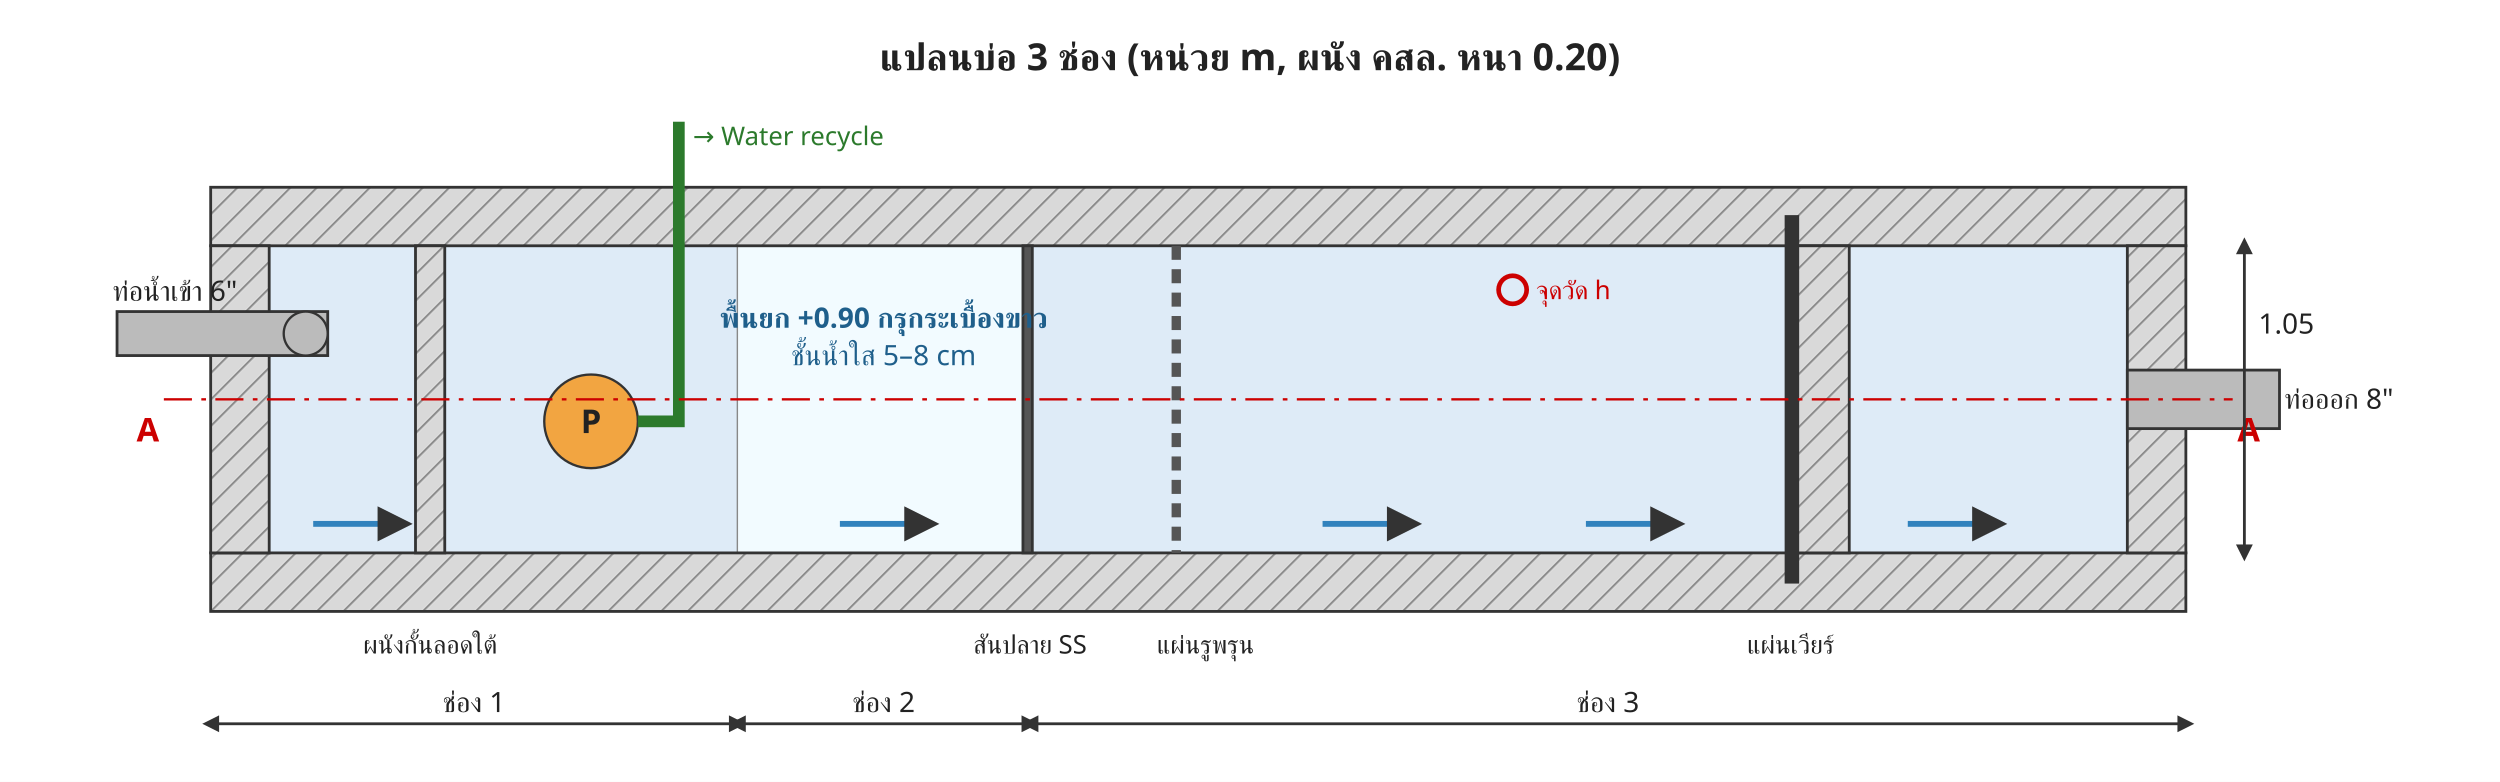
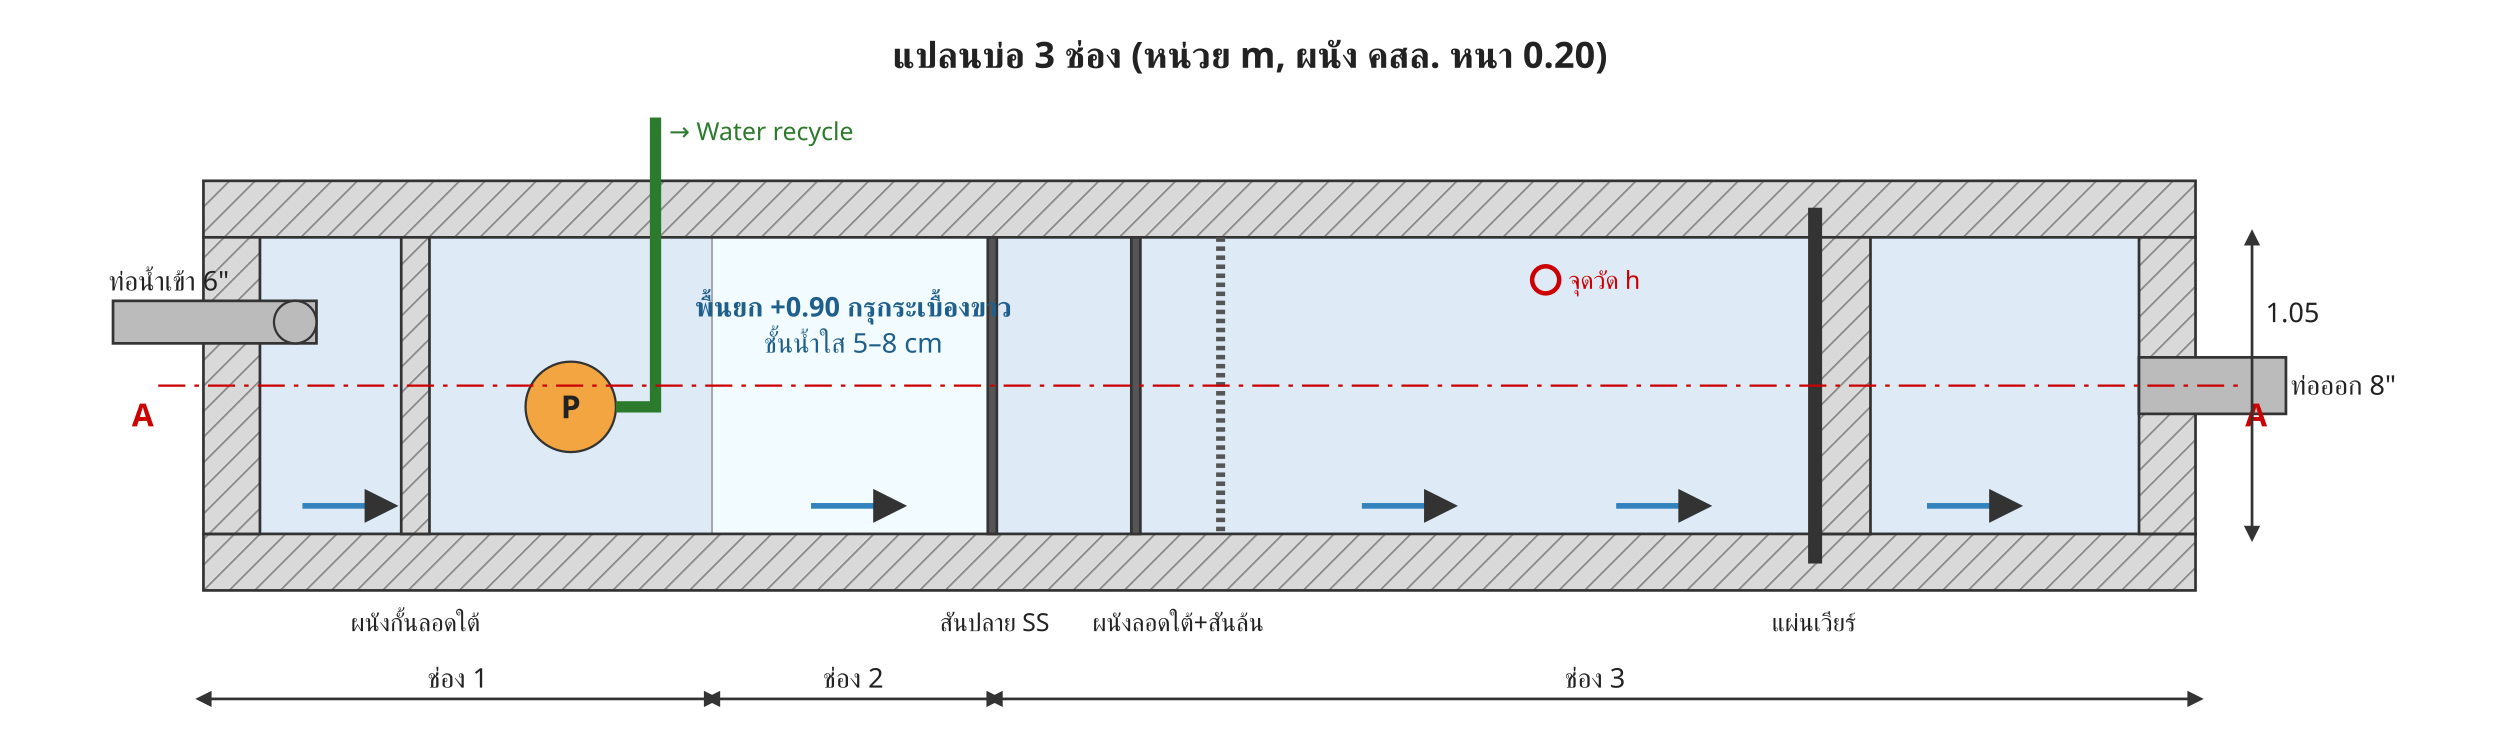
- <svg xmlns="http://www.w3.org/2000/svg" viewBox="0 0 1068 334" width="1068" height="334" font-family="Sarabun, Tahoma, sans-serif">
+ <svg xmlns="http://www.w3.org/2000/svg" viewBox="0 0 1106 334" width="1106" height="334" font-family="Sarabun, Tahoma, sans-serif">
  <defs>
    <pattern id="rc" width="8" height="8" patternUnits="userSpaceOnUse" patternTransform="rotate(45)">
      <rect width="8" height="8" fill="#d9d9d9" />
      <line x1="0" y1="0" x2="0" y2="8" stroke="#888" stroke-width="1.5" />
    </pattern>
    <marker id="a" viewBox="0 0 10 10" refX="5" refY="5" markerWidth="6" markerHeight="6" orient="auto-start-reverse">
      <path d="M0,0 L10,5 L0,10 z" fill="#333" />
    </marker>
  </defs>
-   <rect width="1068" height="334" fill="white" />
-   <text x="534.0" y="30.0" font-size="16" text-anchor="middle" fill="#222" font-weight="bold">แปลนบ่อ 3 ช่อง (หน่วย m, ผนัง คสล. หนา 0.20)</text>
+   <rect width="1106" height="334" fill="white" />
+   <text x="553.0" y="30.0" font-size="16" text-anchor="middle" fill="#222" font-weight="bold">แปลนบ่อ 3 ช่อง (หน่วย m, ผนัง คสล. หนา 0.20)</text>
  <rect x="115.0" y="105.0" width="200.0" height="131.2" fill="#deebf7" stroke="none" stroke-width="1.2" />
  <rect x="315.0" y="105.0" width="125.0" height="131.2" fill="#f2fbff" stroke="#888" stroke-width="0.6" />
-   <rect x="440.0" y="105.0" width="468.8" height="131.2" fill="#deebf7" stroke="none" stroke-width="1.2" />
-   <rect x="90.0" y="80.0" width="843.8" height="25.0" fill="url(#rc)" stroke="#333" stroke-width="1.2" />
-   <rect x="90.0" y="236.2" width="843.8" height="25.0" fill="url(#rc)" stroke="#333" stroke-width="1.2" />
+   <rect x="440.0" y="105.0" width="506.3" height="131.2" fill="#deebf7" stroke="none" stroke-width="1.2" />
+   <rect x="90.0" y="80.0" width="881.3" height="25.0" fill="url(#rc)" stroke="#333" stroke-width="1.2" />
+   <rect x="90.0" y="236.2" width="881.3" height="25.0" fill="url(#rc)" stroke="#333" stroke-width="1.2" />
  <rect x="90.0" y="105.0" width="25.0" height="131.2" fill="url(#rc)" stroke="#333" stroke-width="1.2" />
-   <rect x="908.8" y="105.0" width="25.0" height="131.2" fill="url(#rc)" stroke="#333" stroke-width="1.2" />
+   <rect x="946.3" y="105.0" width="25.0" height="131.2" fill="url(#rc)" stroke="#333" stroke-width="1.2" />
  <rect x="50.0" y="133.1" width="90.0" height="18.8" fill="#bbb" stroke="#333" stroke-width="1.2" />
  <circle cx="130.6" cy="142.5" r="9.4" fill="#bbb" stroke="#333" />
  <text x="48.0" y="128.5" font-size="12" text-anchor="start" fill="#222" font-weight="normal">ท่อน้ำเข้า 6"</text>
  <rect x="177.5" y="105.0" width="12.5" height="131.2" fill="url(#rc)" stroke="#333" stroke-width="1.2" />
  <circle cx="252.5" cy="180.0" r="20.0" fill="#f2a541" stroke="#333" />
  <text x="252.5" y="185.0" font-size="14" text-anchor="middle" fill="#222" font-weight="bold">P</text>
  <path d="M272.5,180.0 H290.0 V52.0" fill="none" stroke="#2c7a2c" stroke-width="5" />
  <text x="296.0" y="62.0" font-size="11" text-anchor="start" fill="#2c7a2c" font-weight="normal">→ Water recycle</text>
  <rect x="437.0" y="105.0" width="4.0" height="131.2" fill="#555" stroke="#333" stroke-width="1.2" />
-   <line x1="502.5" y1="105.0" x2="502.5" y2="236.2" stroke="#555" stroke-width="4" stroke-dasharray="6 4" />
-   <rect x="765.0" y="105.0" width="25.0" height="131.2" fill="url(#rc)" stroke="#333" stroke-width="1.2" />
-   <rect x="763.0" y="92.5" width="5.0" height="156.2" fill="#333" stroke="#333" stroke-width="1.2" />
-   <circle cx="646.2" cy="123.8" r="6" fill="none" stroke="#c00" stroke-width="2" />
-   <text x="656.2" y="127.8" font-size="11" text-anchor="start" fill="#c00" font-weight="normal">จุดวัด h</text>
-   <rect x="908.8" y="158.1" width="65.0" height="25.0" fill="#bbb" stroke="#333" stroke-width="1.2" />
-   <text x="975.8" y="174.6" font-size="12" text-anchor="start" fill="#222" font-weight="normal">ท่อออก 8"</text>
+   <rect x="500.5" y="105.0" width="4.0" height="131.2" fill="#555" stroke="#333" stroke-width="1.2" />
+   <line x1="540.0" y1="105.0" x2="540.0" y2="236.2" stroke="#555" stroke-width="4" stroke-dasharray="2 2" />
+   <rect x="802.5" y="105.0" width="25.0" height="131.2" fill="url(#rc)" stroke="#333" stroke-width="1.2" />
+   <rect x="800.5" y="92.5" width="5.0" height="156.2" fill="#333" stroke="#333" stroke-width="1.2" />
+   <circle cx="683.8" cy="123.8" r="6" fill="none" stroke="#c00" stroke-width="2" />
+   <text x="693.8" y="127.8" font-size="11" text-anchor="start" fill="#c00" font-weight="normal">จุดวัด h</text>
+   <rect x="946.3" y="158.1" width="65.0" height="25.0" fill="#bbb" stroke="#333" stroke-width="1.2" />
+   <text x="1013.3" y="174.6" font-size="12" text-anchor="start" fill="#222" font-weight="normal">ท่อออก 8"</text>
  <line x1="133.8" y1="223.8" x2="168.8" y2="223.8" stroke="#3182bd" stroke-width="2.5" marker-end="url(#a)" />
  <line x1="358.8" y1="223.8" x2="393.8" y2="223.8" stroke="#3182bd" stroke-width="2.5" marker-end="url(#a)" />
-   <line x1="565.0" y1="223.8" x2="600.0" y2="223.8" stroke="#3182bd" stroke-width="2.5" marker-end="url(#a)" />
-   <line x1="677.5" y1="223.8" x2="712.5" y2="223.8" stroke="#3182bd" stroke-width="2.5" marker-end="url(#a)" />
-   <line x1="815.0" y1="223.8" x2="850.0" y2="223.8" stroke="#3182bd" stroke-width="2.5" marker-end="url(#a)" />
+   <line x1="602.5" y1="223.8" x2="637.5" y2="223.8" stroke="#3182bd" stroke-width="2.5" marker-end="url(#a)" />
+   <line x1="715.0" y1="223.8" x2="750.0" y2="223.8" stroke="#3182bd" stroke-width="2.5" marker-end="url(#a)" />
+   <line x1="852.5" y1="223.8" x2="887.5" y2="223.8" stroke="#3182bd" stroke-width="2.5" marker-end="url(#a)" />
  <text x="377.5" y="140.0" font-size="12" text-anchor="middle" fill="#1f5f8b" font-weight="bold">พื้นยก +0.90 กรุกระเบื้องขาว</text>
  <text x="377.5" y="156.0" font-size="12" text-anchor="middle" fill="#1f5f8b" font-weight="normal">ชั้นน้ำใส 5–8 cm</text>
-   <line x1="70.0" y1="170.6" x2="953.8" y2="170.6" stroke="#c00" stroke-width="1" stroke-dasharray="12 4 2 4" />
+   <line x1="70.0" y1="170.6" x2="991.3" y2="170.6" stroke="#c00" stroke-width="1" stroke-dasharray="12 4 2 4" />
  <text x="68.0" y="188.6" font-size="14" text-anchor="end" fill="#c00" font-weight="bold">A</text>
-   <text x="955.8" y="188.6" font-size="14" text-anchor="start" fill="#c00" font-weight="bold">A</text>
+   <text x="993.3" y="188.6" font-size="14" text-anchor="start" fill="#c00" font-weight="bold">A</text>
  <text x="183.8" y="279.2" font-size="11" text-anchor="middle" fill="#222" font-weight="normal">ผนังกั้นลอดใต้</text>
  <text x="440.0" y="279.2" font-size="11" text-anchor="middle" fill="#222" font-weight="normal">สันปลาย SS</text>
-   <text x="515.0" y="279.2" font-size="11" text-anchor="middle" fill="#222" font-weight="normal">แผ่นรูพรุน</text>
-   <text x="765.0" y="279.2" font-size="11" text-anchor="middle" fill="#222" font-weight="normal">แผ่นเวียร์</text>
+   <text x="521.2" y="279.2" font-size="11" text-anchor="middle" fill="#222" font-weight="normal">ผนังลอดใต้+สันล้น</text>
+   <text x="802.5" y="279.2" font-size="11" text-anchor="middle" fill="#222" font-weight="normal">แผ่นเวียร์</text>
  <line x1="90.0" y1="309.2" x2="315.0" y2="309.2" stroke="#333" stroke-width="1.2" marker-start="url(#a)" marker-end="url(#a)" />
  <text x="202.5" y="304.2" font-size="12" text-anchor="middle" fill="#222" font-weight="normal">ช่อง 1</text>
  <line x1="315.0" y1="309.2" x2="440.0" y2="309.2" stroke="#333" stroke-width="1.2" marker-start="url(#a)" marker-end="url(#a)" />
  <text x="377.5" y="304.2" font-size="12" text-anchor="middle" fill="#222" font-weight="normal">ช่อง 2</text>
-   <line x1="440.0" y1="309.2" x2="933.8" y2="309.2" stroke="#333" stroke-width="1.2" marker-start="url(#a)" marker-end="url(#a)" />
-   <text x="686.9" y="304.2" font-size="12" text-anchor="middle" fill="#222" font-weight="normal">ช่อง 3</text>
-   <line x1="958.8" y1="105.0" x2="958.8" y2="236.2" stroke="#333" stroke-width="1.2" marker-start="url(#a)" marker-end="url(#a)" />
-   <text x="964.8" y="142.5" font-size="12" text-anchor="start" fill="#222" font-weight="normal">1.05</text>
+   <line x1="440.0" y1="309.2" x2="971.3" y2="309.2" stroke="#333" stroke-width="1.2" marker-start="url(#a)" marker-end="url(#a)" />
+   <text x="705.6" y="304.2" font-size="12" text-anchor="middle" fill="#222" font-weight="normal">ช่อง 3</text>
+   <line x1="996.3" y1="105.0" x2="996.3" y2="236.2" stroke="#333" stroke-width="1.2" marker-start="url(#a)" marker-end="url(#a)" />
+   <text x="1002.3" y="142.5" font-size="12" text-anchor="start" fill="#222" font-weight="normal">1.05</text>
</svg>
